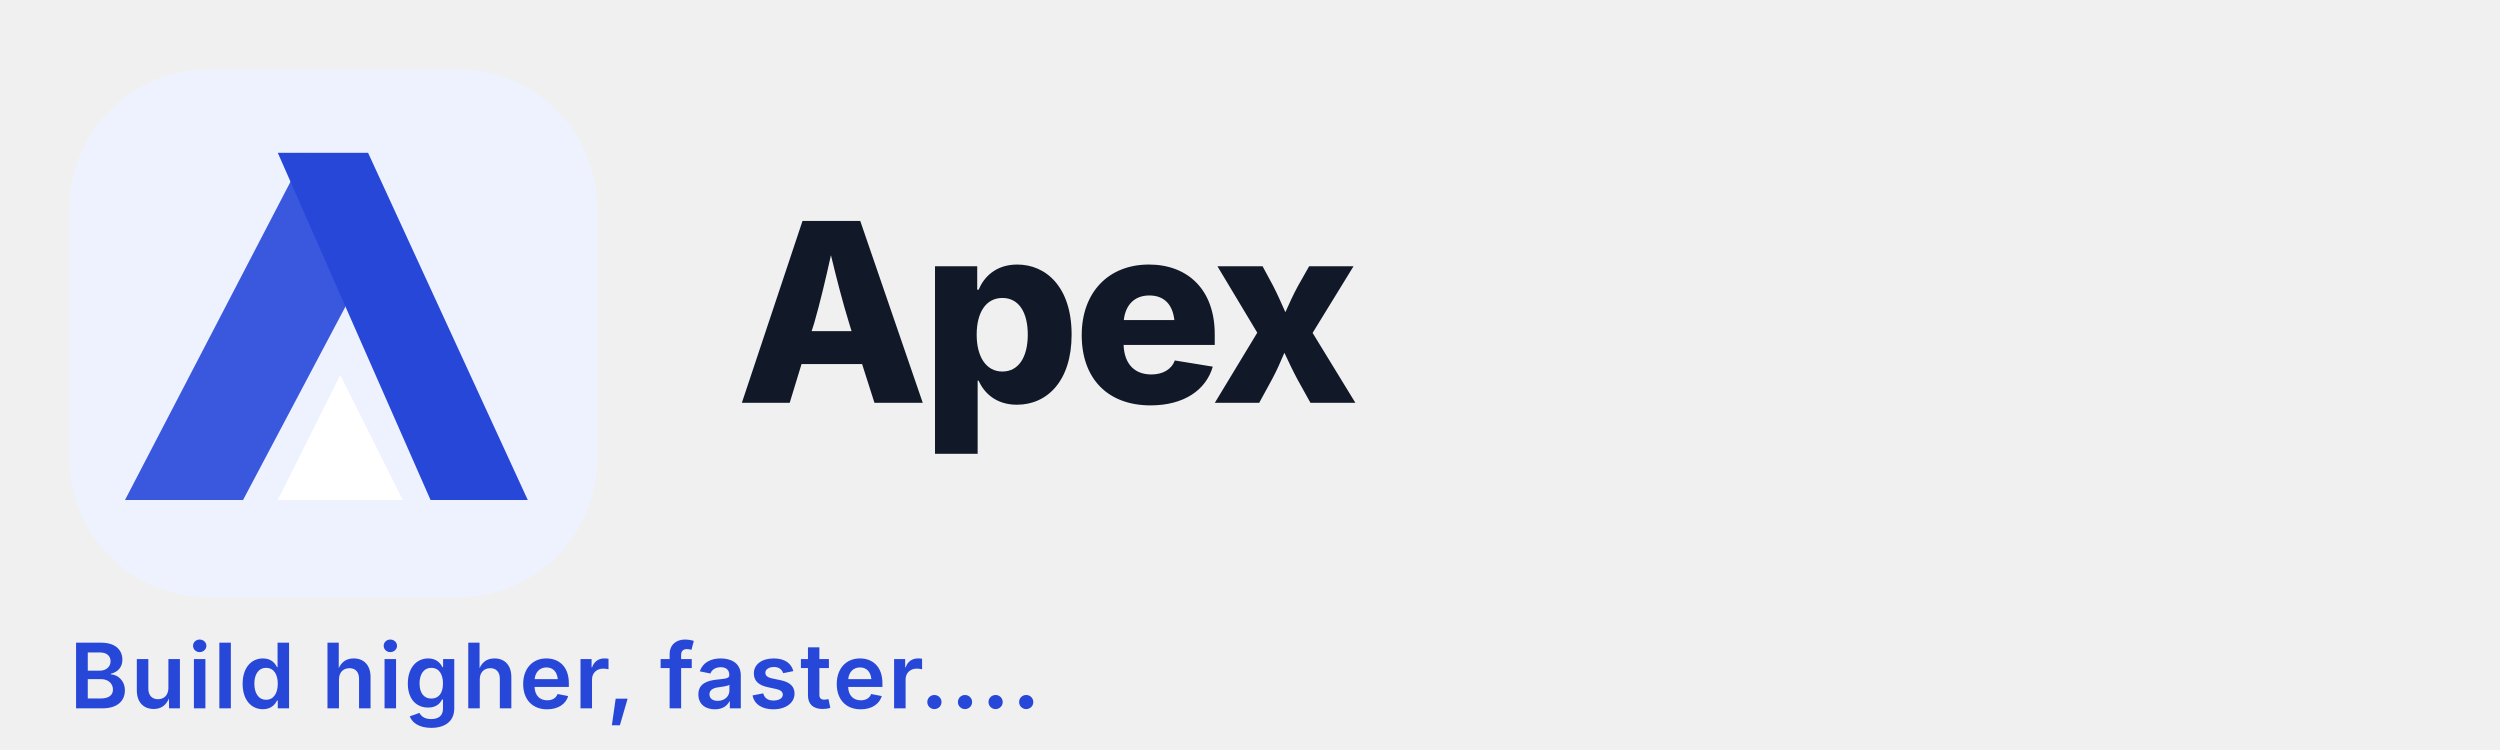
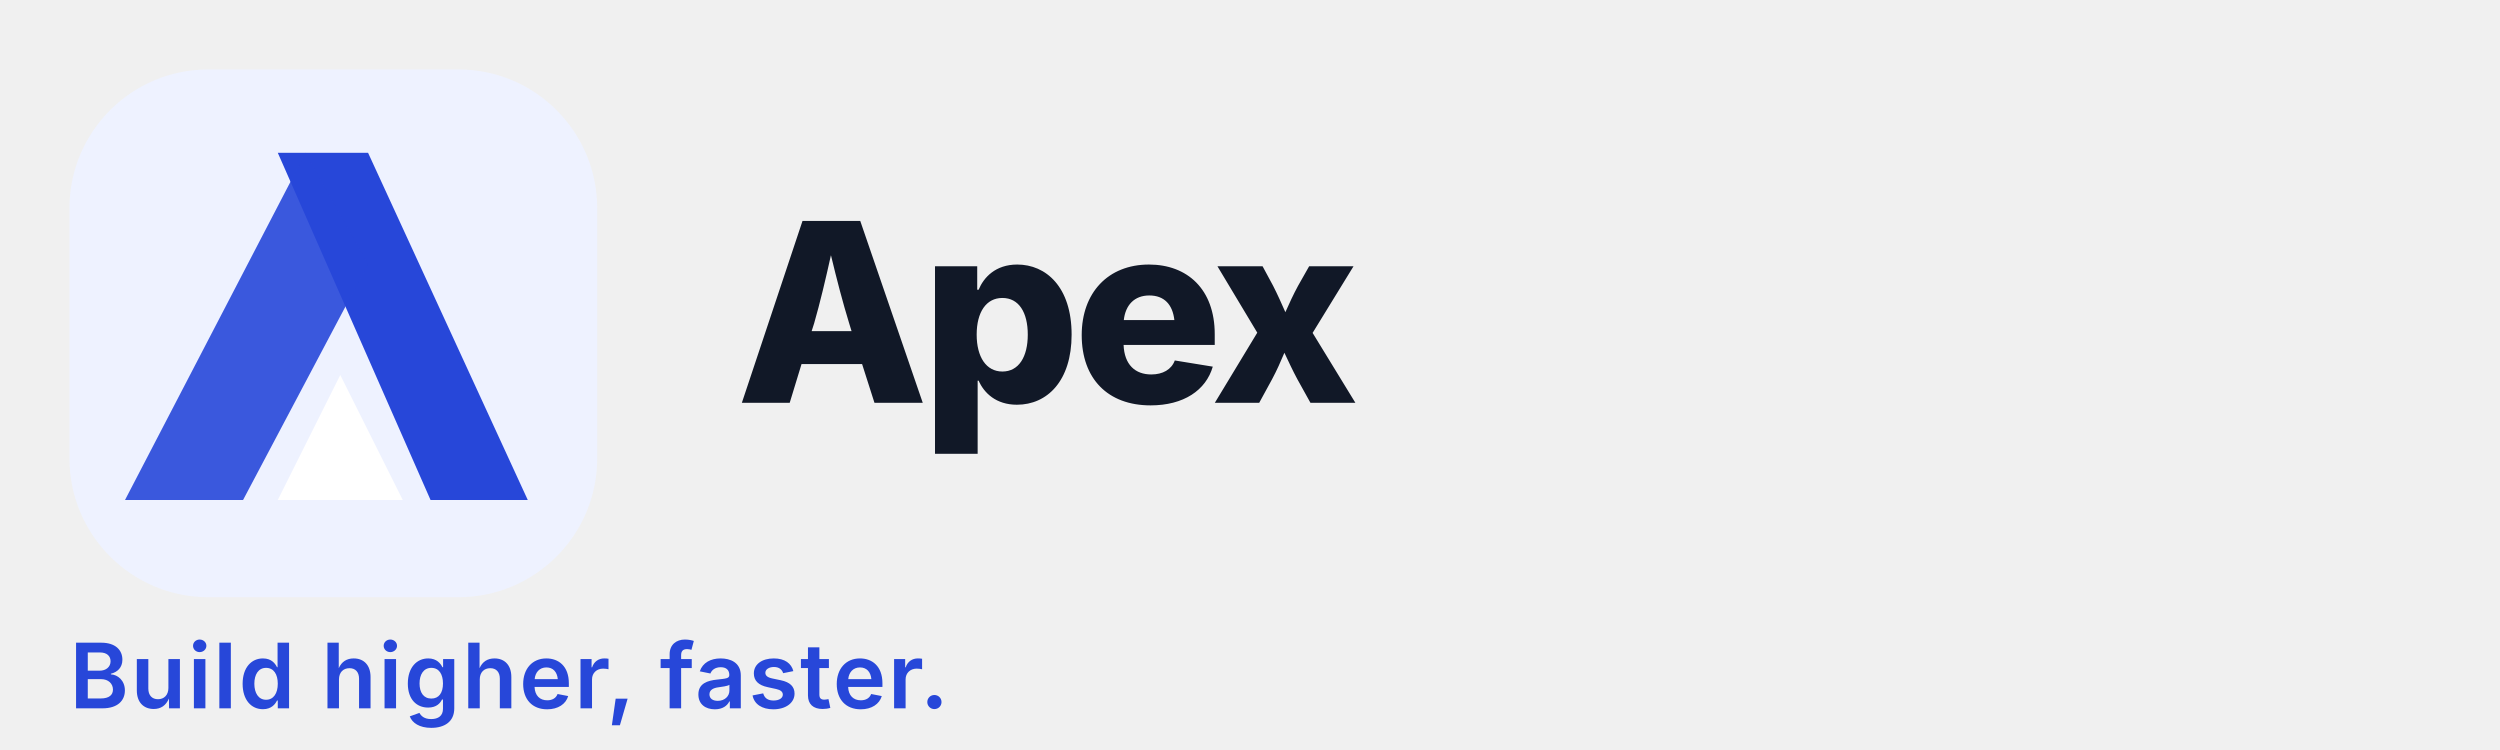
<svg xmlns="http://www.w3.org/2000/svg" viewBox="0 0 360 108" fill="none">
  <rect x="10" y="10" width="76" height="76" rx="20" fill="#EEF2FF" />
  <path d="M76 72L53 22H40L62 72H76Z" fill="#2747D9" />
  <path d="M44 22L18 72H35L53 38L44 22Z" fill="#2747D9" opacity="0.9" />
  <path d="M40 72L49 54L58 72H40Z" fill="#FFFFFF" />
  <text x="106" y="58" fill="#111827" font-size="36" font-weight="800" font-family="system-ui, -apple-system, sans-serif" letter-spacing="-0.03em">Apex</text>
-   <text x="10" y="102" fill="#2747D9" font-size="13" font-weight="600" font-family="system-ui, -apple-system, sans-serif" letter-spacing="0.02em">Build higher, faster....</text>
+   <text x="10" y="102" fill="#2747D9" font-size="13" font-weight="600" font-family="system-ui, -apple-system, sans-serif" letter-spacing="0.02em">Build higher, faster.</text>
</svg>
